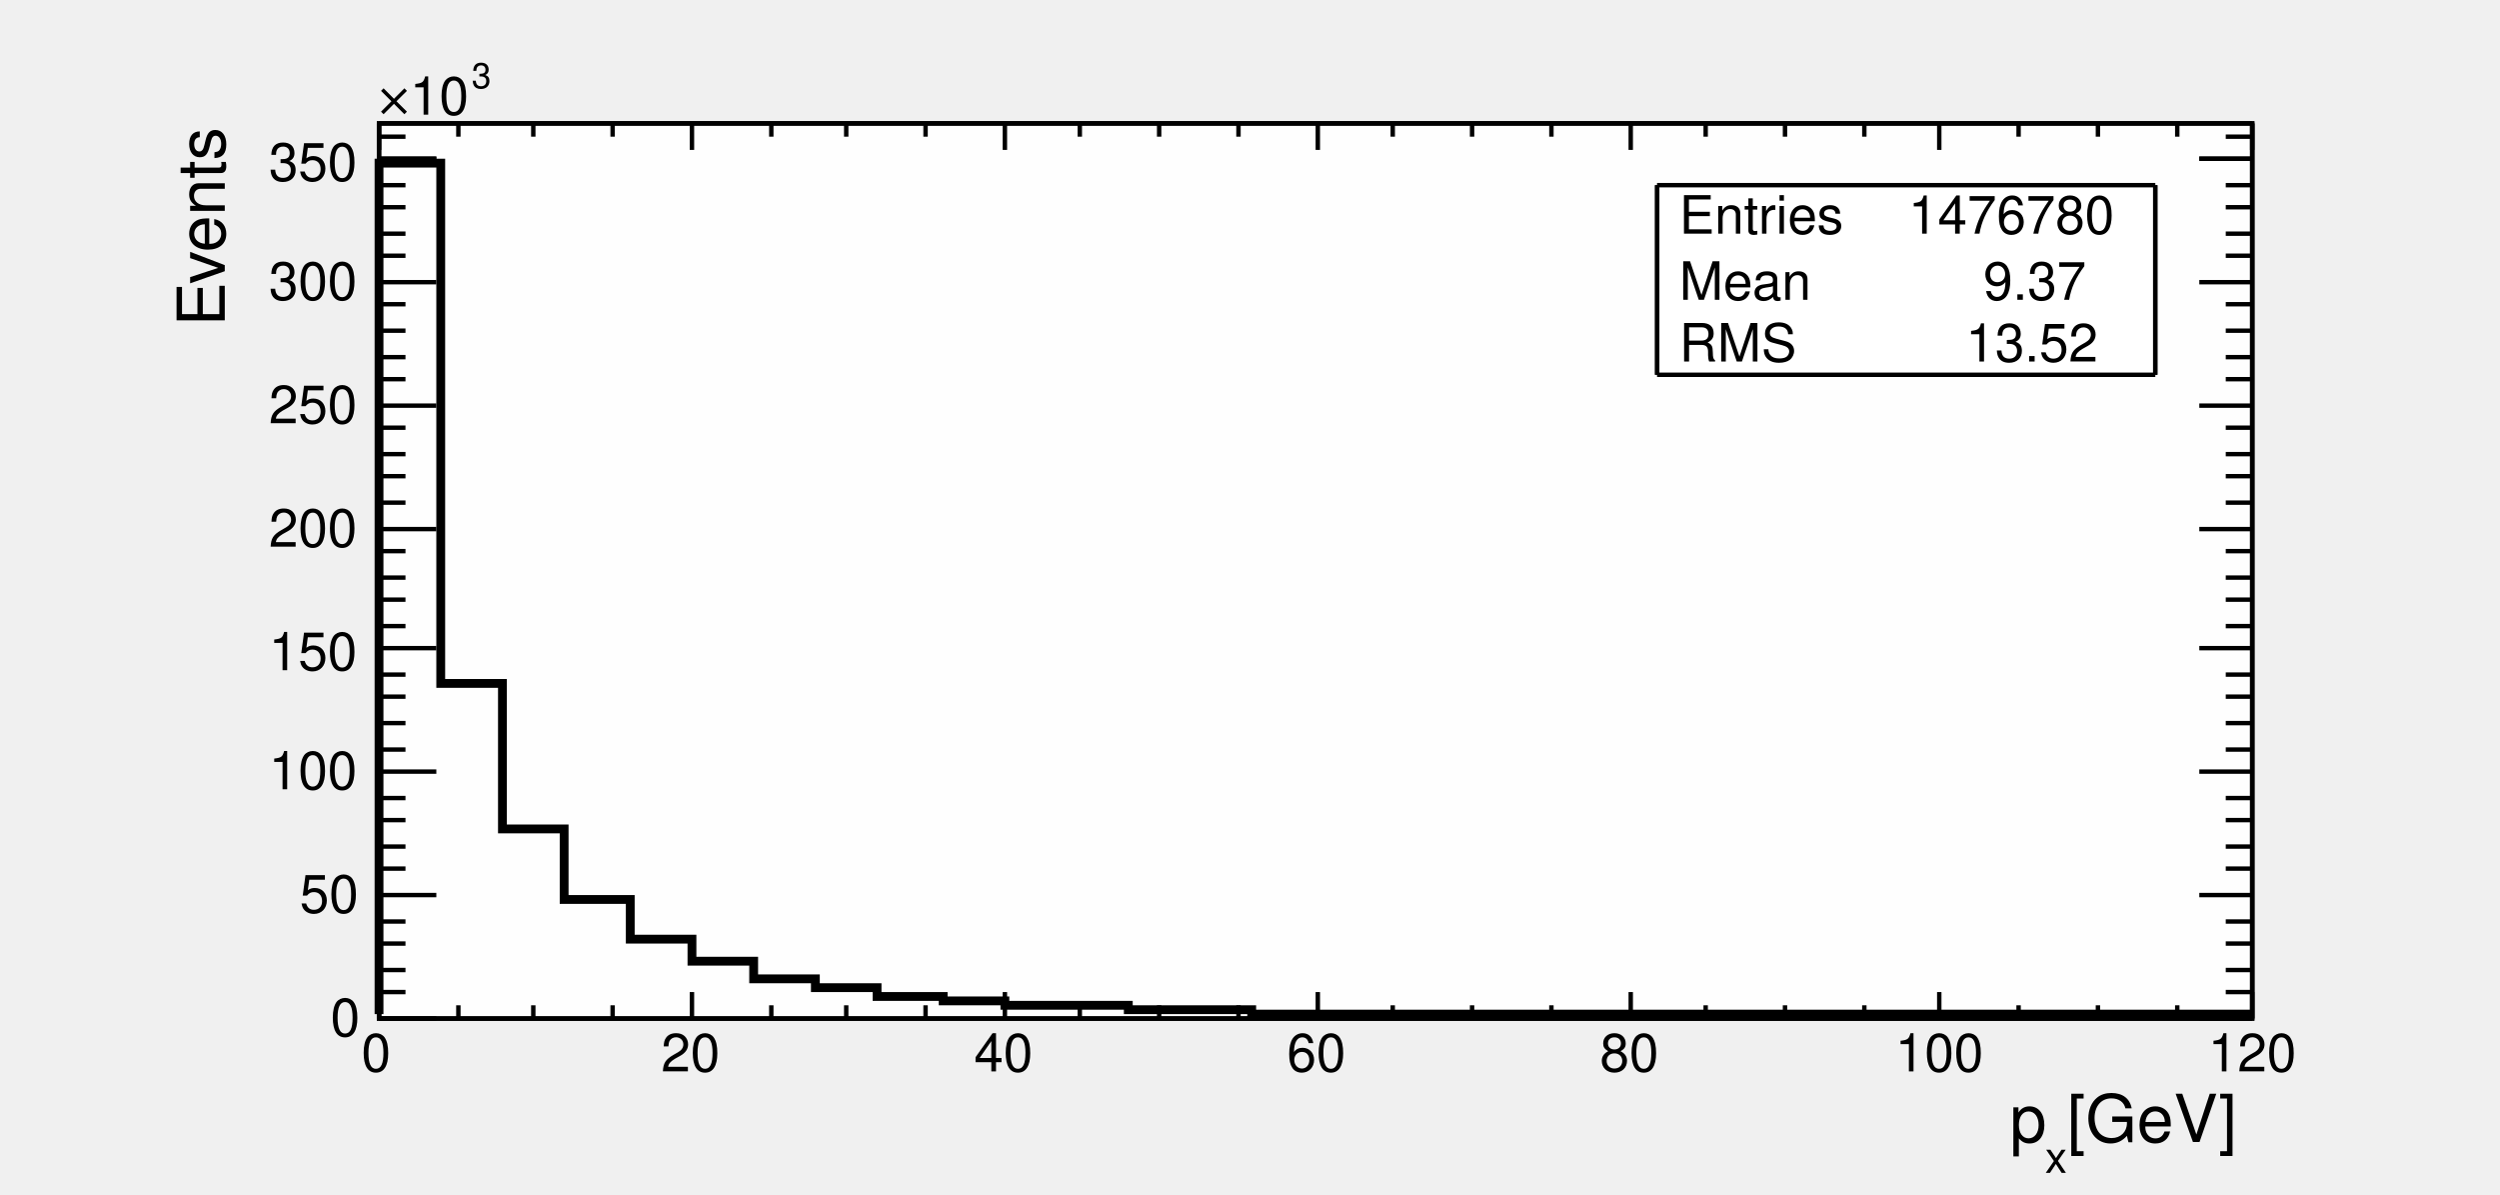
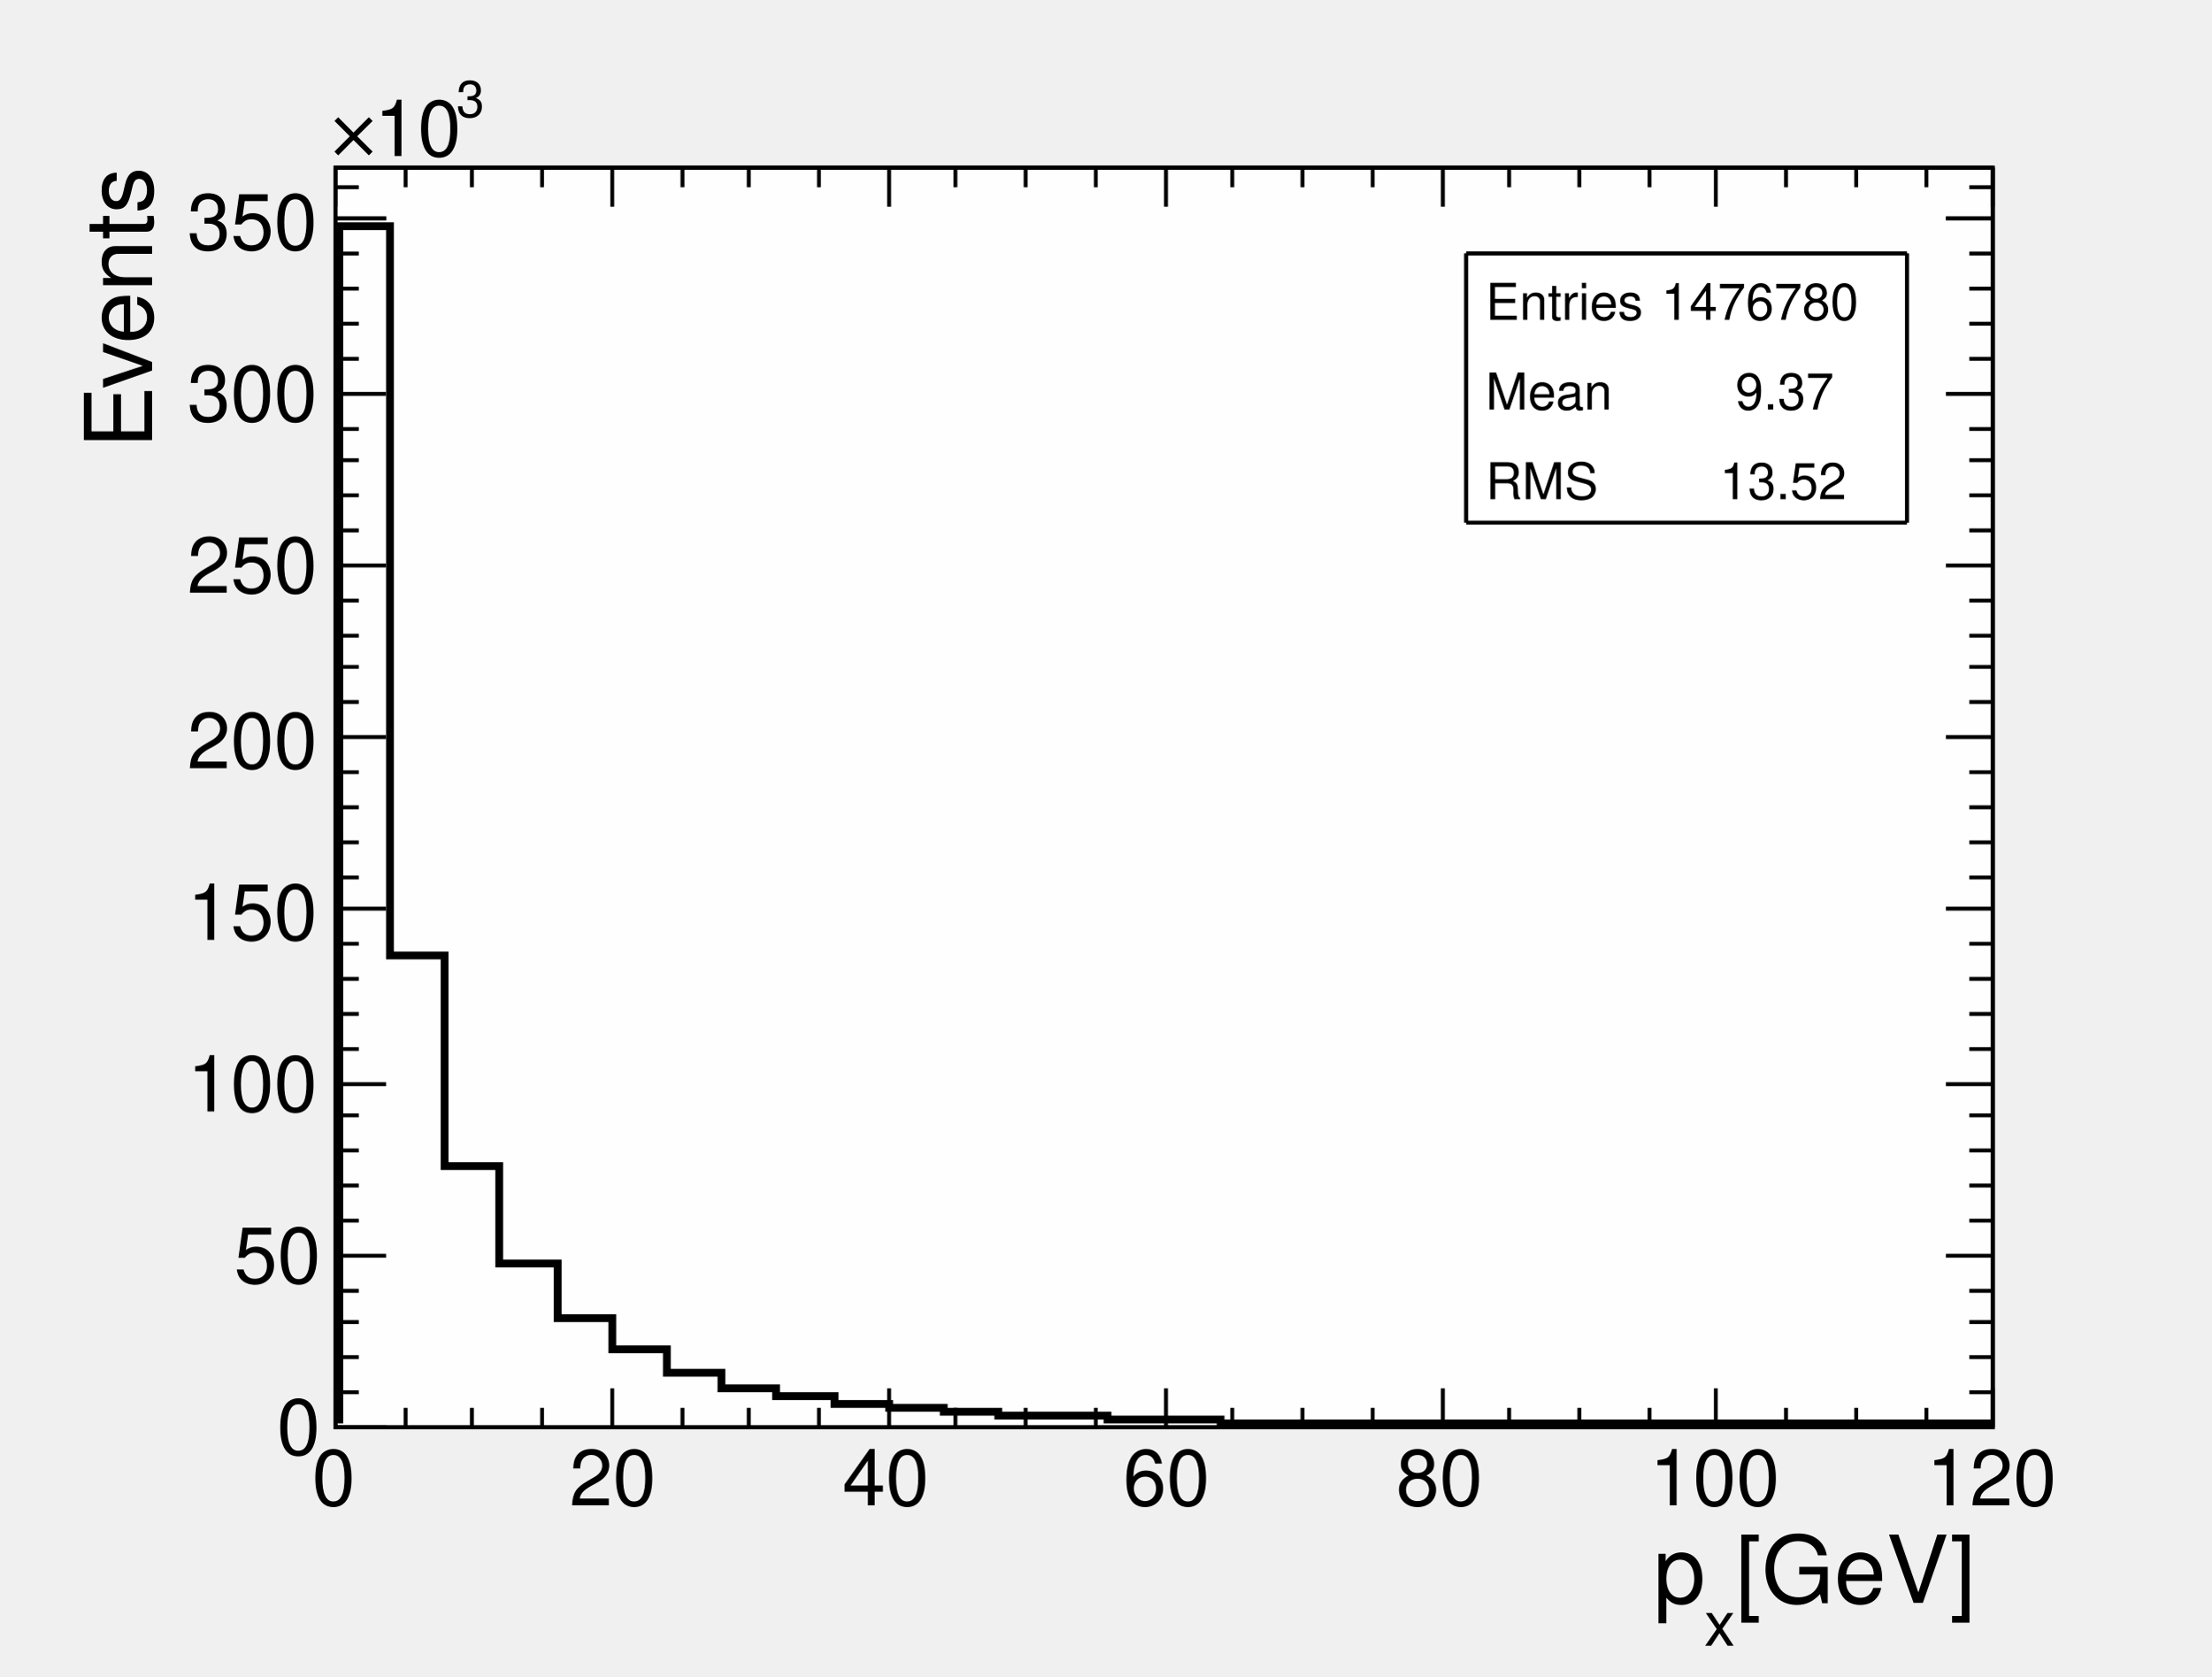
- <svg xmlns="http://www.w3.org/2000/svg" width="567" height="271" viewBox="0 0 567 271">
+ <svg xmlns="http://www.w3.org/2000/svg" width="567" height="430" viewBox="0 0 567 430">
  <defs>
</defs>
-   <rect x="86" y="28" width="425" height="203" fill="#fefefe" />
-   <rect x="86" y="28" width="425" height="203" fill="none" stroke="black" />
-   <rect x="86" y="28" width="425" height="203" fill="#fefefe" />
-   <rect x="86" y="28" width="425" height="203" fill="none" stroke="black" />
-   <path d="M86,230v -193h 14v 118h 14v 33h 14v 16h 15v 9h 14v 5h 14v 4h 14v 2h 14v 2h 15v 1h 14v 1h 28v 1h 28v 1h 227" fill="none" stroke="black" stroke-width="2" />
-   <rect x="376" y="42" width="113" height="43" fill="white" />
-   <path d="M376,85h 113" fill="none" stroke="black" />
-   <path d="M489,85v -43" fill="none" stroke="black" />
-   <path d="M489,42h -113" fill="none" stroke="black" />
-   <path d="M376,42v 43" fill="none" stroke="black" />
-   <text x="381" y="53" fill="black" font-size="12" font-family="Helvetica">
+   <rect x="86" y="43" width="425" height="323" fill="#fefefe" />
+   <rect x="86" y="43" width="425" height="323" fill="none" stroke="black" />
+   <rect x="86" y="43" width="425" height="323" fill="#fefefe" />
+   <rect x="86" y="43" width="425" height="323" fill="none" stroke="black" />
+   <path d="M87,365v -307h 13v 187h 14v 54h 14v 25h 15v 14h 14v 8h 14v 6h 14v 4h 14v 2h 15v 2h 14v 1h 14v 1h 14v 1h 28v 1h 29v 1h 198" fill="none" stroke="black" stroke-width="2" />
+   <rect x="376" y="65" width="113" height="69" fill="white" />
+   <path d="M376,134h 113" fill="none" stroke="black" />
+   <path d="M489,134v -69" fill="none" stroke="black" />
+   <path d="M489,65h -113" fill="none" stroke="black" />
+   <path d="M376,65v 69" fill="none" stroke="black" />
+   <text x="381" y="82" fill="black" font-size="13" font-family="Helvetica">
Entries 
</text>
-   <text x="433" y="53" fill="black" font-size="12" font-family="Helvetica">
+   <text x="426" y="82" fill="black" font-size="13" font-family="Helvetica">
 1476780
</text>
-   <text x="381" y="68" fill="black" font-size="12" font-family="Helvetica">
+   <text x="381" y="105" fill="black" font-size="13" font-family="Helvetica">
Mean  
</text>
-   <text x="450" y="68" fill="black" font-size="12" font-family="Helvetica">
+   <text x="445" y="105" fill="black" font-size="13" font-family="Helvetica">
   9.37
</text>
-   <text x="381" y="82" fill="black" font-size="12" font-family="Helvetica">
+   <text x="381" y="128" fill="black" font-size="13" font-family="Helvetica">
RMS   
</text>
-   <text x="446" y="82" fill="black" font-size="12" font-family="Helvetica">
+   <text x="441" y="128" fill="black" font-size="13" font-family="Helvetica">
  13.52
</text>
-   <path d="M86,231h 425" fill="none" stroke="black" />
-   <text x="469" y="259" fill="black" font-size="15" font-family="Helvetica">
+   <path d="M86,366h 425" fill="none" stroke="black" />
+   <text x="445" y="411" fill="black" font-size="24" font-family="Helvetica">
 [GeV]
</text>
-   <text x="464" y="266" fill="black" font-size="10" font-family="Helvetica">
+   <text x="437" y="422" fill="black" font-size="16" font-family="Helvetica">
x
</text>
-   <text x="456" y="259" fill="black" font-size="15" font-family="Helvetica">
+   <text x="424" y="411" fill="black" font-size="24" font-family="Helvetica">
p
</text>
-   <path d="M86,225v 6" fill="none" stroke="black" />
-   <path d="M104,228v 3" fill="none" stroke="black" />
-   <path d="M121,228v 3" fill="none" stroke="black" />
-   <path d="M139,228v 3" fill="none" stroke="black" />
-   <path d="M157,225v 6" fill="none" stroke="black" />
-   <path d="M175,228v 3" fill="none" stroke="black" />
-   <path d="M192,228v 3" fill="none" stroke="black" />
-   <path d="M210,228v 3" fill="none" stroke="black" />
-   <path d="M228,225v 6" fill="none" stroke="black" />
-   <path d="M245,228v 3" fill="none" stroke="black" />
-   <path d="M263,228v 3" fill="none" stroke="black" />
-   <path d="M281,228v 3" fill="none" stroke="black" />
-   <path d="M299,225v 6" fill="none" stroke="black" />
-   <path d="M316,228v 3" fill="none" stroke="black" />
-   <path d="M334,228v 3" fill="none" stroke="black" />
-   <path d="M352,228v 3" fill="none" stroke="black" />
-   <path d="M370,225v 6" fill="none" stroke="black" />
-   <path d="M387,228v 3" fill="none" stroke="black" />
-   <path d="M405,228v 3" fill="none" stroke="black" />
-   <path d="M423,228v 3" fill="none" stroke="black" />
-   <path d="M440,225v 6" fill="none" stroke="black" />
-   <path d="M458,228v 3" fill="none" stroke="black" />
-   <path d="M476,228v 3" fill="none" stroke="black" />
-   <path d="M494,228v 3" fill="none" stroke="black" />
-   <path d="M511,225v 6" fill="none" stroke="black" />
-   <text x="82" y="243" fill="black" font-size="12" font-family="Helvetica">
+   <path d="M86,356v 10" fill="none" stroke="black" />
+   <path d="M104,361v 5" fill="none" stroke="black" />
+   <path d="M121,361v 5" fill="none" stroke="black" />
+   <path d="M139,361v 5" fill="none" stroke="black" />
+   <path d="M157,356v 10" fill="none" stroke="black" />
+   <path d="M175,361v 5" fill="none" stroke="black" />
+   <path d="M192,361v 5" fill="none" stroke="black" />
+   <path d="M210,361v 5" fill="none" stroke="black" />
+   <path d="M228,356v 10" fill="none" stroke="black" />
+   <path d="M245,361v 5" fill="none" stroke="black" />
+   <path d="M263,361v 5" fill="none" stroke="black" />
+   <path d="M281,361v 5" fill="none" stroke="black" />
+   <path d="M299,356v 10" fill="none" stroke="black" />
+   <path d="M316,361v 5" fill="none" stroke="black" />
+   <path d="M334,361v 5" fill="none" stroke="black" />
+   <path d="M352,361v 5" fill="none" stroke="black" />
+   <path d="M370,356v 10" fill="none" stroke="black" />
+   <path d="M387,361v 5" fill="none" stroke="black" />
+   <path d="M405,361v 5" fill="none" stroke="black" />
+   <path d="M423,361v 5" fill="none" stroke="black" />
+   <path d="M440,356v 10" fill="none" stroke="black" />
+   <path d="M458,361v 5" fill="none" stroke="black" />
+   <path d="M476,361v 5" fill="none" stroke="black" />
+   <path d="M494,361v 5" fill="none" stroke="black" />
+   <path d="M511,356v 10" fill="none" stroke="black" />
+   <text x="80" y="386" fill="black" font-size="20" font-family="Helvetica">
0
</text>
-   <text x="150" y="243" fill="black" font-size="12" font-family="Helvetica">
+   <text x="146" y="386" fill="black" font-size="20" font-family="Helvetica">
20
</text>
-   <text x="221" y="243" fill="black" font-size="12" font-family="Helvetica">
+   <text x="216" y="386" fill="black" font-size="20" font-family="Helvetica">
40
</text>
-   <text x="292" y="243" fill="black" font-size="12" font-family="Helvetica">
+   <text x="288" y="386" fill="black" font-size="20" font-family="Helvetica">
60
</text>
-   <text x="363" y="243" fill="black" font-size="12" font-family="Helvetica">
+   <text x="358" y="386" fill="black" font-size="20" font-family="Helvetica">
80
</text>
-   <text x="430" y="243" fill="black" font-size="12" font-family="Helvetica">
+   <text x="423" y="386" fill="black" font-size="20" font-family="Helvetica">
100
</text>
-   <text x="501" y="243" fill="black" font-size="12" font-family="Helvetica">
+   <text x="494" y="386" fill="black" font-size="20" font-family="Helvetica">
120
</text>
-   <path d="M86,28h 425" fill="none" stroke="black" />
-   <path d="M86,34v -6" fill="none" stroke="black" />
-   <path d="M104,31v -3" fill="none" stroke="black" />
-   <path d="M121,31v -3" fill="none" stroke="black" />
-   <path d="M139,31v -3" fill="none" stroke="black" />
-   <path d="M157,34v -6" fill="none" stroke="black" />
-   <path d="M175,31v -3" fill="none" stroke="black" />
-   <path d="M192,31v -3" fill="none" stroke="black" />
-   <path d="M210,31v -3" fill="none" stroke="black" />
-   <path d="M228,34v -6" fill="none" stroke="black" />
-   <path d="M245,31v -3" fill="none" stroke="black" />
-   <path d="M263,31v -3" fill="none" stroke="black" />
-   <path d="M281,31v -3" fill="none" stroke="black" />
-   <path d="M299,34v -6" fill="none" stroke="black" />
-   <path d="M316,31v -3" fill="none" stroke="black" />
-   <path d="M334,31v -3" fill="none" stroke="black" />
-   <path d="M352,31v -3" fill="none" stroke="black" />
-   <path d="M370,34v -6" fill="none" stroke="black" />
-   <path d="M387,31v -3" fill="none" stroke="black" />
-   <path d="M405,31v -3" fill="none" stroke="black" />
-   <path d="M423,31v -3" fill="none" stroke="black" />
-   <path d="M440,34v -6" fill="none" stroke="black" />
-   <path d="M458,31v -3" fill="none" stroke="black" />
-   <path d="M476,31v -3" fill="none" stroke="black" />
-   <path d="M494,31v -3" fill="none" stroke="black" />
-   <path d="M511,34v -6" fill="none" stroke="black" />
-   <path d="M86,231v -203" fill="none" stroke="black" />
-   <g transform="rotate(-90,51,74)">
-     <text x="51" y="74" fill="black" font-size="15" font-family="Helvetica">
+   <path d="M86,43h 425" fill="none" stroke="black" />
+   <path d="M86,53v -10" fill="none" stroke="black" />
+   <path d="M104,48v -5" fill="none" stroke="black" />
+   <path d="M121,48v -5" fill="none" stroke="black" />
+   <path d="M139,48v -5" fill="none" stroke="black" />
+   <path d="M157,53v -10" fill="none" stroke="black" />
+   <path d="M175,48v -5" fill="none" stroke="black" />
+   <path d="M192,48v -5" fill="none" stroke="black" />
+   <path d="M210,48v -5" fill="none" stroke="black" />
+   <path d="M228,53v -10" fill="none" stroke="black" />
+   <path d="M245,48v -5" fill="none" stroke="black" />
+   <path d="M263,48v -5" fill="none" stroke="black" />
+   <path d="M281,48v -5" fill="none" stroke="black" />
+   <path d="M299,53v -10" fill="none" stroke="black" />
+   <path d="M316,48v -5" fill="none" stroke="black" />
+   <path d="M334,48v -5" fill="none" stroke="black" />
+   <path d="M352,48v -5" fill="none" stroke="black" />
+   <path d="M370,53v -10" fill="none" stroke="black" />
+   <path d="M387,48v -5" fill="none" stroke="black" />
+   <path d="M405,48v -5" fill="none" stroke="black" />
+   <path d="M423,48v -5" fill="none" stroke="black" />
+   <path d="M440,53v -10" fill="none" stroke="black" />
+   <path d="M458,48v -5" fill="none" stroke="black" />
+   <path d="M476,48v -5" fill="none" stroke="black" />
+   <path d="M494,48v -5" fill="none" stroke="black" />
+   <path d="M511,53v -10" fill="none" stroke="black" />
+   <path d="M86,366v -323" fill="none" stroke="black" />
+   <g transform="rotate(-90,39,115)">
+     <text x="39" y="115" fill="black" font-size="24" font-family="Helvetica">
Events
</text>
  </g>
-   <path d="M99,231h -13" fill="none" stroke="black" />
+   <path d="M99,366h -13" fill="none" stroke="black" />
+   <path d="M92,357h -6" fill="none" stroke="black" />
+   <path d="M92,348h -6" fill="none" stroke="black" />
+   <path d="M92,339h -6" fill="none" stroke="black" />
+   <path d="M92,331h -6" fill="none" stroke="black" />
+   <path d="M99,322h -13" fill="none" stroke="black" />
+   <path d="M92,313h -6" fill="none" stroke="black" />
+   <path d="M92,304h -6" fill="none" stroke="black" />
+   <path d="M92,295h -6" fill="none" stroke="black" />
+   <path d="M92,286h -6" fill="none" stroke="black" />
+   <path d="M99,278h -13" fill="none" stroke="black" />
+   <path d="M92,269h -6" fill="none" stroke="black" />
+   <path d="M92,260h -6" fill="none" stroke="black" />
+   <path d="M92,251h -6" fill="none" stroke="black" />
+   <path d="M92,242h -6" fill="none" stroke="black" />
+   <path d="M99,233h -13" fill="none" stroke="black" />
  <path d="M92,225h -6" fill="none" stroke="black" />
-   <path d="M92,220h -6" fill="none" stroke="black" />
-   <path d="M92,214h -6" fill="none" stroke="black" />
-   <path d="M92,209h -6" fill="none" stroke="black" />
-   <path d="M99,203h -13" fill="none" stroke="black" />
-   <path d="M92,197h -6" fill="none" stroke="black" />
-   <path d="M92,192h -6" fill="none" stroke="black" />
-   <path d="M92,186h -6" fill="none" stroke="black" />
-   <path d="M92,181h -6" fill="none" stroke="black" />
-   <path d="M99,175h -13" fill="none" stroke="black" />
-   <path d="M92,170h -6" fill="none" stroke="black" />
-   <path d="M92,164h -6" fill="none" stroke="black" />
-   <path d="M92,158h -6" fill="none" stroke="black" />
-   <path d="M92,153h -6" fill="none" stroke="black" />
-   <path d="M99,147h -13" fill="none" stroke="black" />
-   <path d="M92,142h -6" fill="none" stroke="black" />
+   <path d="M92,216h -6" fill="none" stroke="black" />
+   <path d="M92,207h -6" fill="none" stroke="black" />
+   <path d="M92,198h -6" fill="none" stroke="black" />
+   <path d="M99,189h -13" fill="none" stroke="black" />
+   <path d="M92,180h -6" fill="none" stroke="black" />
+   <path d="M92,171h -6" fill="none" stroke="black" />
+   <path d="M92,163h -6" fill="none" stroke="black" />
+   <path d="M92,154h -6" fill="none" stroke="black" />
+   <path d="M99,145h -13" fill="none" stroke="black" />
  <path d="M92,136h -6" fill="none" stroke="black" />
-   <path d="M92,131h -6" fill="none" stroke="black" />
-   <path d="M92,125h -6" fill="none" stroke="black" />
-   <path d="M99,120h -13" fill="none" stroke="black" />
-   <path d="M92,114h -6" fill="none" stroke="black" />
-   <path d="M92,108h -6" fill="none" stroke="black" />
-   <path d="M92,103h -6" fill="none" stroke="black" />
-   <path d="M92,97h -6" fill="none" stroke="black" />
-   <path d="M99,92h -13" fill="none" stroke="black" />
-   <path d="M92,86h -6" fill="none" stroke="black" />
-   <path d="M92,81h -6" fill="none" stroke="black" />
-   <path d="M92,75h -6" fill="none" stroke="black" />
-   <path d="M92,69h -6" fill="none" stroke="black" />
-   <path d="M99,64h -13" fill="none" stroke="black" />
-   <path d="M92,58h -6" fill="none" stroke="black" />
-   <path d="M92,53h -6" fill="none" stroke="black" />
-   <path d="M92,47h -6" fill="none" stroke="black" />
-   <path d="M92,42h -6" fill="none" stroke="black" />
-   <path d="M99,36h -13" fill="none" stroke="black" />
-   <path d="M99,36h -13" fill="none" stroke="black" />
-   <path d="M92,31h -6" fill="none" stroke="black" />
-   <text x="75" y="235" fill="black" font-size="12" font-family="Helvetica">
+   <path d="M92,127h -6" fill="none" stroke="black" />
+   <path d="M92,118h -6" fill="none" stroke="black" />
+   <path d="M92,110h -6" fill="none" stroke="black" />
+   <path d="M99,101h -13" fill="none" stroke="black" />
+   <path d="M92,92h -6" fill="none" stroke="black" />
+   <path d="M92,83h -6" fill="none" stroke="black" />
+   <path d="M92,74h -6" fill="none" stroke="black" />
+   <path d="M92,65h -6" fill="none" stroke="black" />
+   <path d="M99,56h -13" fill="none" stroke="black" />
+   <path d="M99,56h -13" fill="none" stroke="black" />
+   <path d="M92,48h -6" fill="none" stroke="black" />
+   <text x="71" y="373" fill="black" font-size="20" font-family="Helvetica">
0
</text>
-   <text x="68" y="207" fill="black" font-size="12" font-family="Helvetica">
+   <text x="60" y="329" fill="black" font-size="20" font-family="Helvetica">
50
</text>
-   <text x="61" y="179" fill="black" font-size="12" font-family="Helvetica">
+   <text x="48" y="285" fill="black" font-size="20" font-family="Helvetica">
100
</text>
-   <text x="61" y="152" fill="black" font-size="12" font-family="Helvetica">
+   <text x="48" y="241" fill="black" font-size="20" font-family="Helvetica">
150
</text>
-   <text x="61" y="124" fill="black" font-size="12" font-family="Helvetica">
+   <text x="48" y="197" fill="black" font-size="20" font-family="Helvetica">
200
</text>
-   <text x="61" y="96" fill="black" font-size="12" font-family="Helvetica">
+   <text x="48" y="152" fill="black" font-size="20" font-family="Helvetica">
250
</text>
-   <text x="61" y="68" fill="black" font-size="12" font-family="Helvetica">
+   <text x="48" y="108" fill="black" font-size="20" font-family="Helvetica">
300
</text>
-   <text x="61" y="41" fill="black" font-size="12" font-family="Helvetica">
+   <text x="48" y="64" fill="black" font-size="20" font-family="Helvetica">
350
</text>
-   <text x="107" y="20" fill="black" font-size="8" font-family="Helvetica">
+   <text x="117" y="30" fill="black" font-size="13" font-family="Helvetica">
3
</text>
-   <text x="93" y="26" fill="black" font-size="12" font-family="Helvetica">
+   <text x="96" y="40" fill="black" font-size="20" font-family="Helvetica">
10
</text>
-   <text x="86" y="26" fill="black" font-size="12" font-family="Times">
+   <text x="85" y="40" fill="black" font-size="20" font-family="Times">
×
</text>
-   <path d="M511,231v -203" fill="none" stroke="black" />
-   <path d="M499,231h 12" fill="none" stroke="black" />
+   <path d="M511,366v -323" fill="none" stroke="black" />
+   <path d="M499,366h 12" fill="none" stroke="black" />
+   <path d="M505,357h 6" fill="none" stroke="black" />
+   <path d="M505,348h 6" fill="none" stroke="black" />
+   <path d="M505,339h 6" fill="none" stroke="black" />
+   <path d="M505,331h 6" fill="none" stroke="black" />
+   <path d="M499,322h 12" fill="none" stroke="black" />
+   <path d="M505,313h 6" fill="none" stroke="black" />
+   <path d="M505,304h 6" fill="none" stroke="black" />
+   <path d="M505,295h 6" fill="none" stroke="black" />
+   <path d="M505,286h 6" fill="none" stroke="black" />
+   <path d="M499,278h 12" fill="none" stroke="black" />
+   <path d="M505,269h 6" fill="none" stroke="black" />
+   <path d="M505,260h 6" fill="none" stroke="black" />
+   <path d="M505,251h 6" fill="none" stroke="black" />
+   <path d="M505,242h 6" fill="none" stroke="black" />
+   <path d="M499,233h 12" fill="none" stroke="black" />
  <path d="M505,225h 6" fill="none" stroke="black" />
-   <path d="M505,220h 6" fill="none" stroke="black" />
-   <path d="M505,214h 6" fill="none" stroke="black" />
-   <path d="M505,209h 6" fill="none" stroke="black" />
-   <path d="M499,203h 12" fill="none" stroke="black" />
-   <path d="M505,197h 6" fill="none" stroke="black" />
-   <path d="M505,192h 6" fill="none" stroke="black" />
-   <path d="M505,186h 6" fill="none" stroke="black" />
-   <path d="M505,181h 6" fill="none" stroke="black" />
-   <path d="M499,175h 12" fill="none" stroke="black" />
-   <path d="M505,170h 6" fill="none" stroke="black" />
-   <path d="M505,164h 6" fill="none" stroke="black" />
-   <path d="M505,158h 6" fill="none" stroke="black" />
-   <path d="M505,153h 6" fill="none" stroke="black" />
-   <path d="M499,147h 12" fill="none" stroke="black" />
-   <path d="M505,142h 6" fill="none" stroke="black" />
+   <path d="M505,216h 6" fill="none" stroke="black" />
+   <path d="M505,207h 6" fill="none" stroke="black" />
+   <path d="M505,198h 6" fill="none" stroke="black" />
+   <path d="M499,189h 12" fill="none" stroke="black" />
+   <path d="M505,180h 6" fill="none" stroke="black" />
+   <path d="M505,171h 6" fill="none" stroke="black" />
+   <path d="M505,163h 6" fill="none" stroke="black" />
+   <path d="M505,154h 6" fill="none" stroke="black" />
+   <path d="M499,145h 12" fill="none" stroke="black" />
  <path d="M505,136h 6" fill="none" stroke="black" />
-   <path d="M505,131h 6" fill="none" stroke="black" />
-   <path d="M505,125h 6" fill="none" stroke="black" />
-   <path d="M499,120h 12" fill="none" stroke="black" />
-   <path d="M505,114h 6" fill="none" stroke="black" />
-   <path d="M505,108h 6" fill="none" stroke="black" />
-   <path d="M505,103h 6" fill="none" stroke="black" />
-   <path d="M505,97h 6" fill="none" stroke="black" />
-   <path d="M499,92h 12" fill="none" stroke="black" />
-   <path d="M505,86h 6" fill="none" stroke="black" />
-   <path d="M505,81h 6" fill="none" stroke="black" />
-   <path d="M505,75h 6" fill="none" stroke="black" />
-   <path d="M505,69h 6" fill="none" stroke="black" />
-   <path d="M499,64h 12" fill="none" stroke="black" />
-   <path d="M505,58h 6" fill="none" stroke="black" />
-   <path d="M505,53h 6" fill="none" stroke="black" />
-   <path d="M505,47h 6" fill="none" stroke="black" />
-   <path d="M505,42h 6" fill="none" stroke="black" />
-   <path d="M499,36h 12" fill="none" stroke="black" />
-   <path d="M499,36h 12" fill="none" stroke="black" />
-   <path d="M505,31h 6" fill="none" stroke="black" />
-   <rect x="376" y="42" width="113" height="43" fill="white" />
-   <path d="M376,85h 113" fill="none" stroke="black" />
-   <path d="M489,85v -43" fill="none" stroke="black" />
-   <path d="M489,42h -113" fill="none" stroke="black" />
-   <path d="M376,42v 43" fill="none" stroke="black" />
-   <text x="381" y="53" fill="black" font-size="12" font-family="Helvetica">
+   <path d="M505,127h 6" fill="none" stroke="black" />
+   <path d="M505,118h 6" fill="none" stroke="black" />
+   <path d="M505,110h 6" fill="none" stroke="black" />
+   <path d="M499,101h 12" fill="none" stroke="black" />
+   <path d="M505,92h 6" fill="none" stroke="black" />
+   <path d="M505,83h 6" fill="none" stroke="black" />
+   <path d="M505,74h 6" fill="none" stroke="black" />
+   <path d="M505,65h 6" fill="none" stroke="black" />
+   <path d="M499,56h 12" fill="none" stroke="black" />
+   <path d="M499,56h 12" fill="none" stroke="black" />
+   <path d="M505,48h 6" fill="none" stroke="black" />
+   <rect x="376" y="65" width="113" height="69" fill="white" />
+   <path d="M376,134h 113" fill="none" stroke="black" />
+   <path d="M489,134v -69" fill="none" stroke="black" />
+   <path d="M489,65h -113" fill="none" stroke="black" />
+   <path d="M376,65v 69" fill="none" stroke="black" />
+   <text x="381" y="82" fill="black" font-size="13" font-family="Helvetica">
Entries 
</text>
-   <text x="433" y="53" fill="black" font-size="12" font-family="Helvetica">
+   <text x="426" y="82" fill="black" font-size="13" font-family="Helvetica">
 1476780
</text>
-   <text x="381" y="68" fill="black" font-size="12" font-family="Helvetica">
+   <text x="381" y="105" fill="black" font-size="13" font-family="Helvetica">
Mean  
</text>
-   <text x="450" y="68" fill="black" font-size="12" font-family="Helvetica">
+   <text x="445" y="105" fill="black" font-size="13" font-family="Helvetica">
   9.37
</text>
-   <text x="381" y="82" fill="black" font-size="12" font-family="Helvetica">
+   <text x="381" y="128" fill="black" font-size="13" font-family="Helvetica">
RMS   
</text>
-   <text x="446" y="82" fill="black" font-size="12" font-family="Helvetica">
+   <text x="441" y="128" fill="black" font-size="13" font-family="Helvetica">
  13.52
</text>
</svg>
